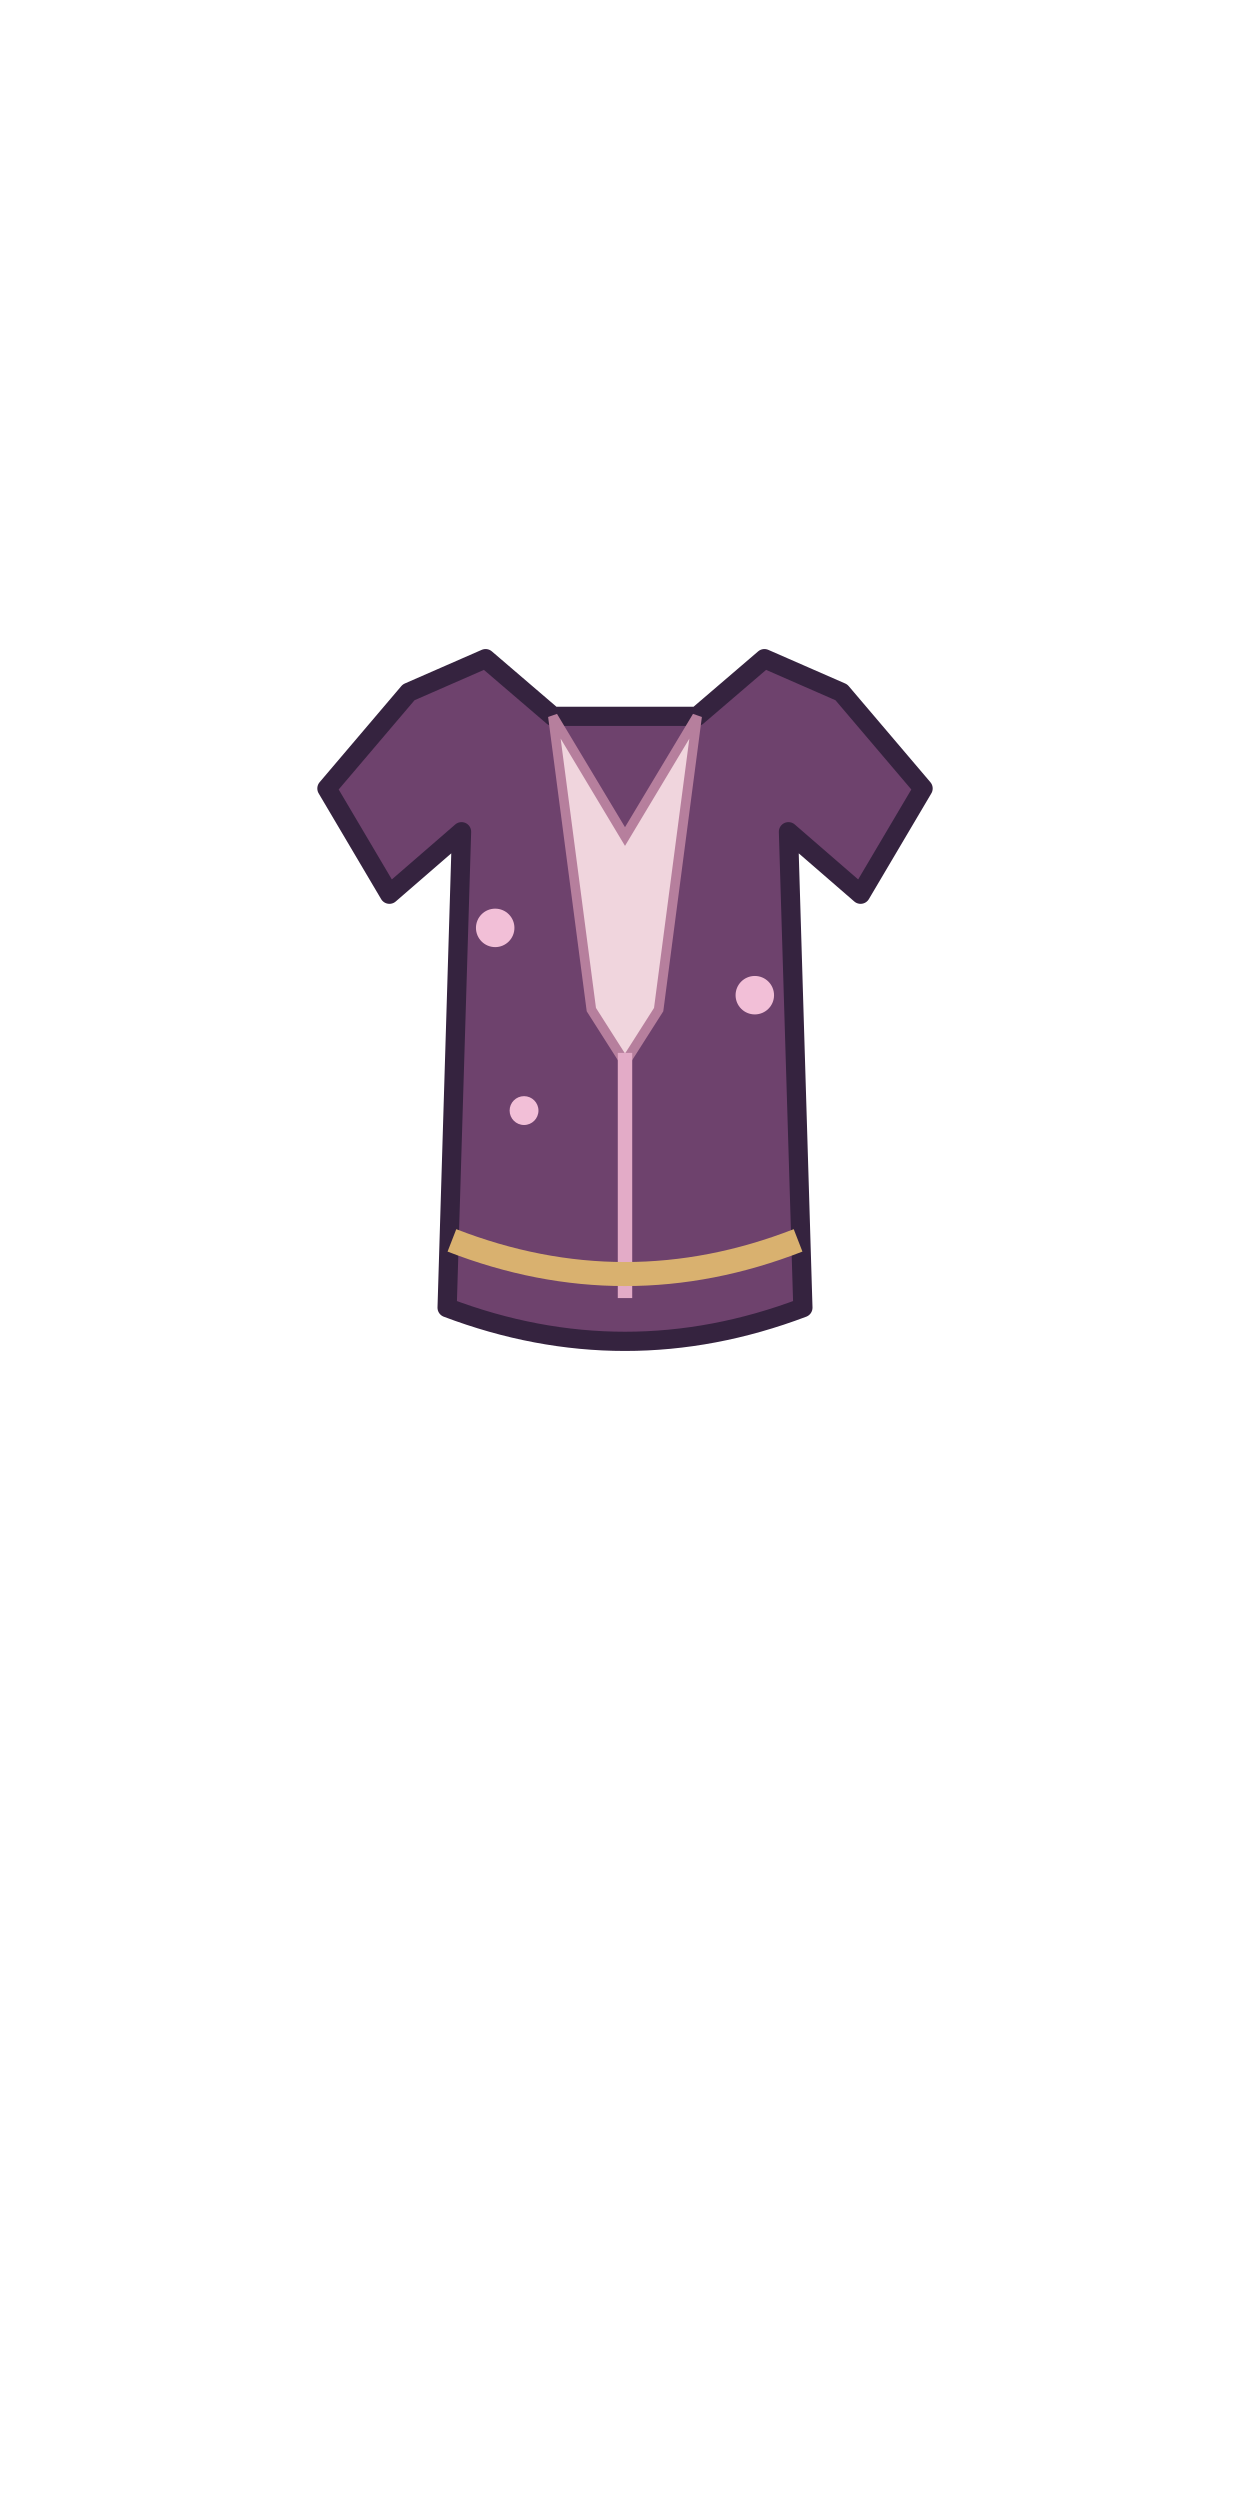
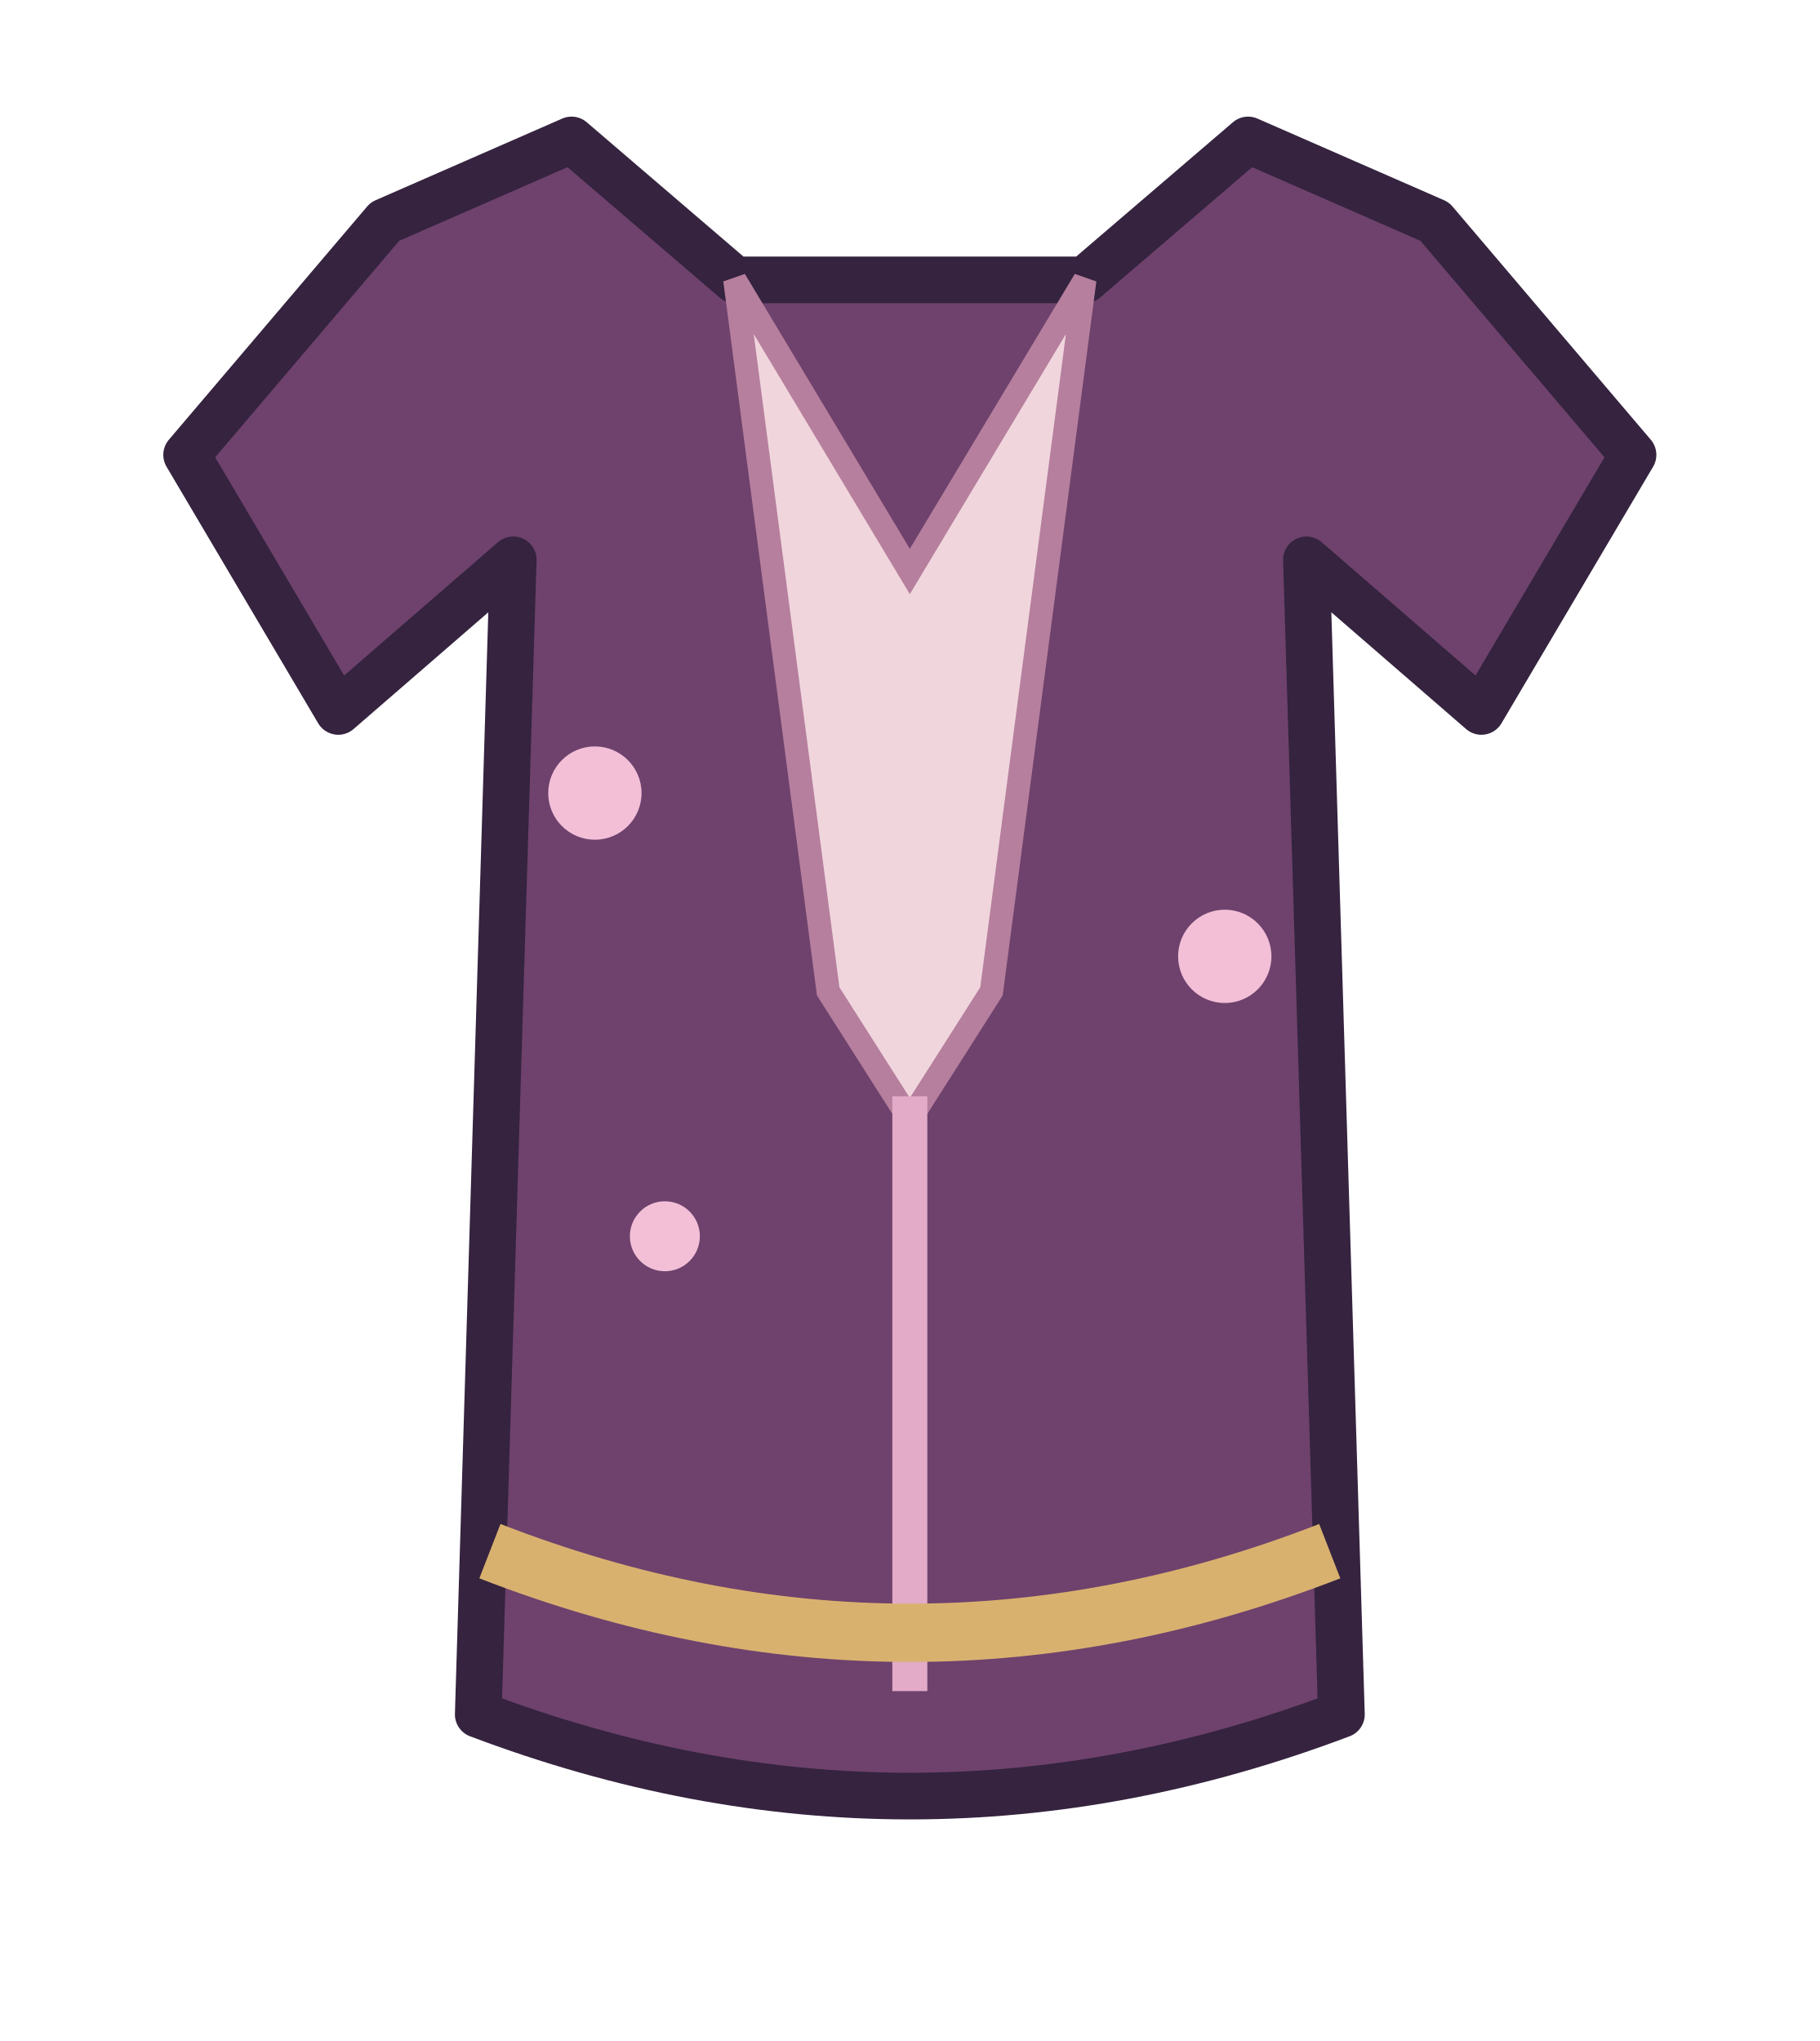
- <svg xmlns="http://www.w3.org/2000/svg" viewBox="0 0 260 520">
+ <svg xmlns="http://www.w3.org/2000/svg" viewBox="52 125 156 175">
  <path d="M101 137 L85 144 L68 164 L81 186 L96 173 L93 272 Q130 286 167 272 L164 173 L179 186 L192 164 L175 144 L159 137 L145 149 L115 149Z" fill="#6e426d" stroke="#35233f" stroke-width="4" stroke-linejoin="round" />
  <path d="M115 149 L130 174 L145 149 L137 210 L130 221 L123 210Z" fill="#f0d5dd" stroke="#b67f9d" stroke-width="2" />
  <path d="M130 219 L130 270" stroke="#e3abc7" stroke-width="3" />
  <path d="M94 258 Q130 272 166 258" stroke="#d9b16f" stroke-width="5" fill="none" />
  <g fill="#f2bfd7">
    <circle cx="103" cy="193" r="4" />
    <circle cx="157" cy="207" r="4" />
    <circle cx="109" cy="231" r="3" />
  </g>
</svg>
